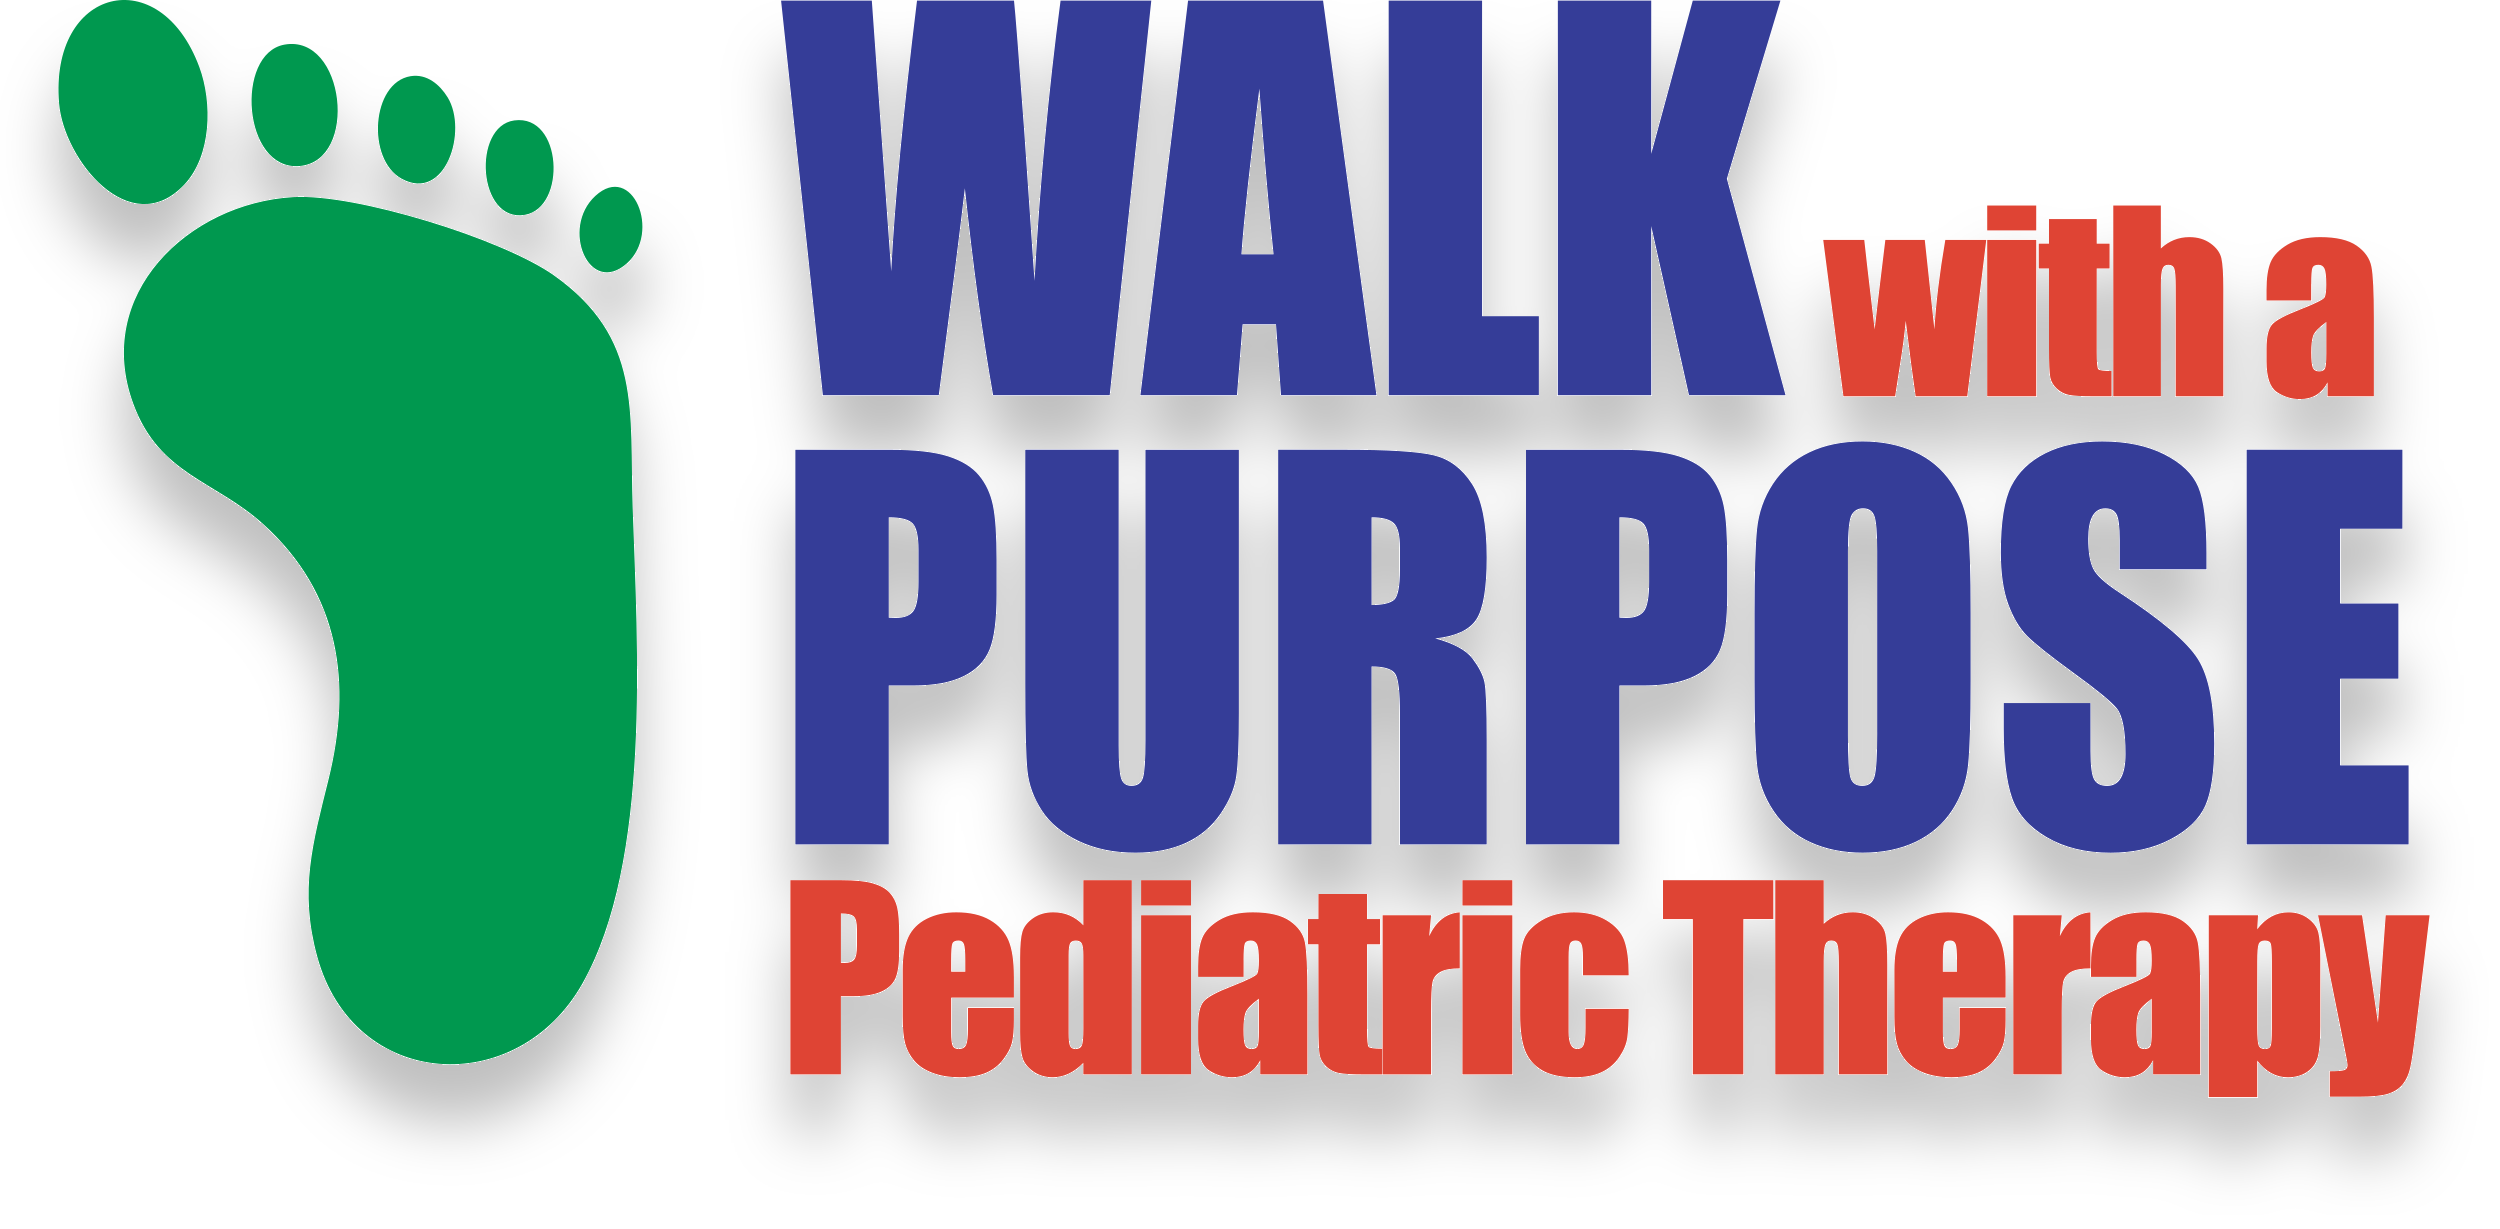
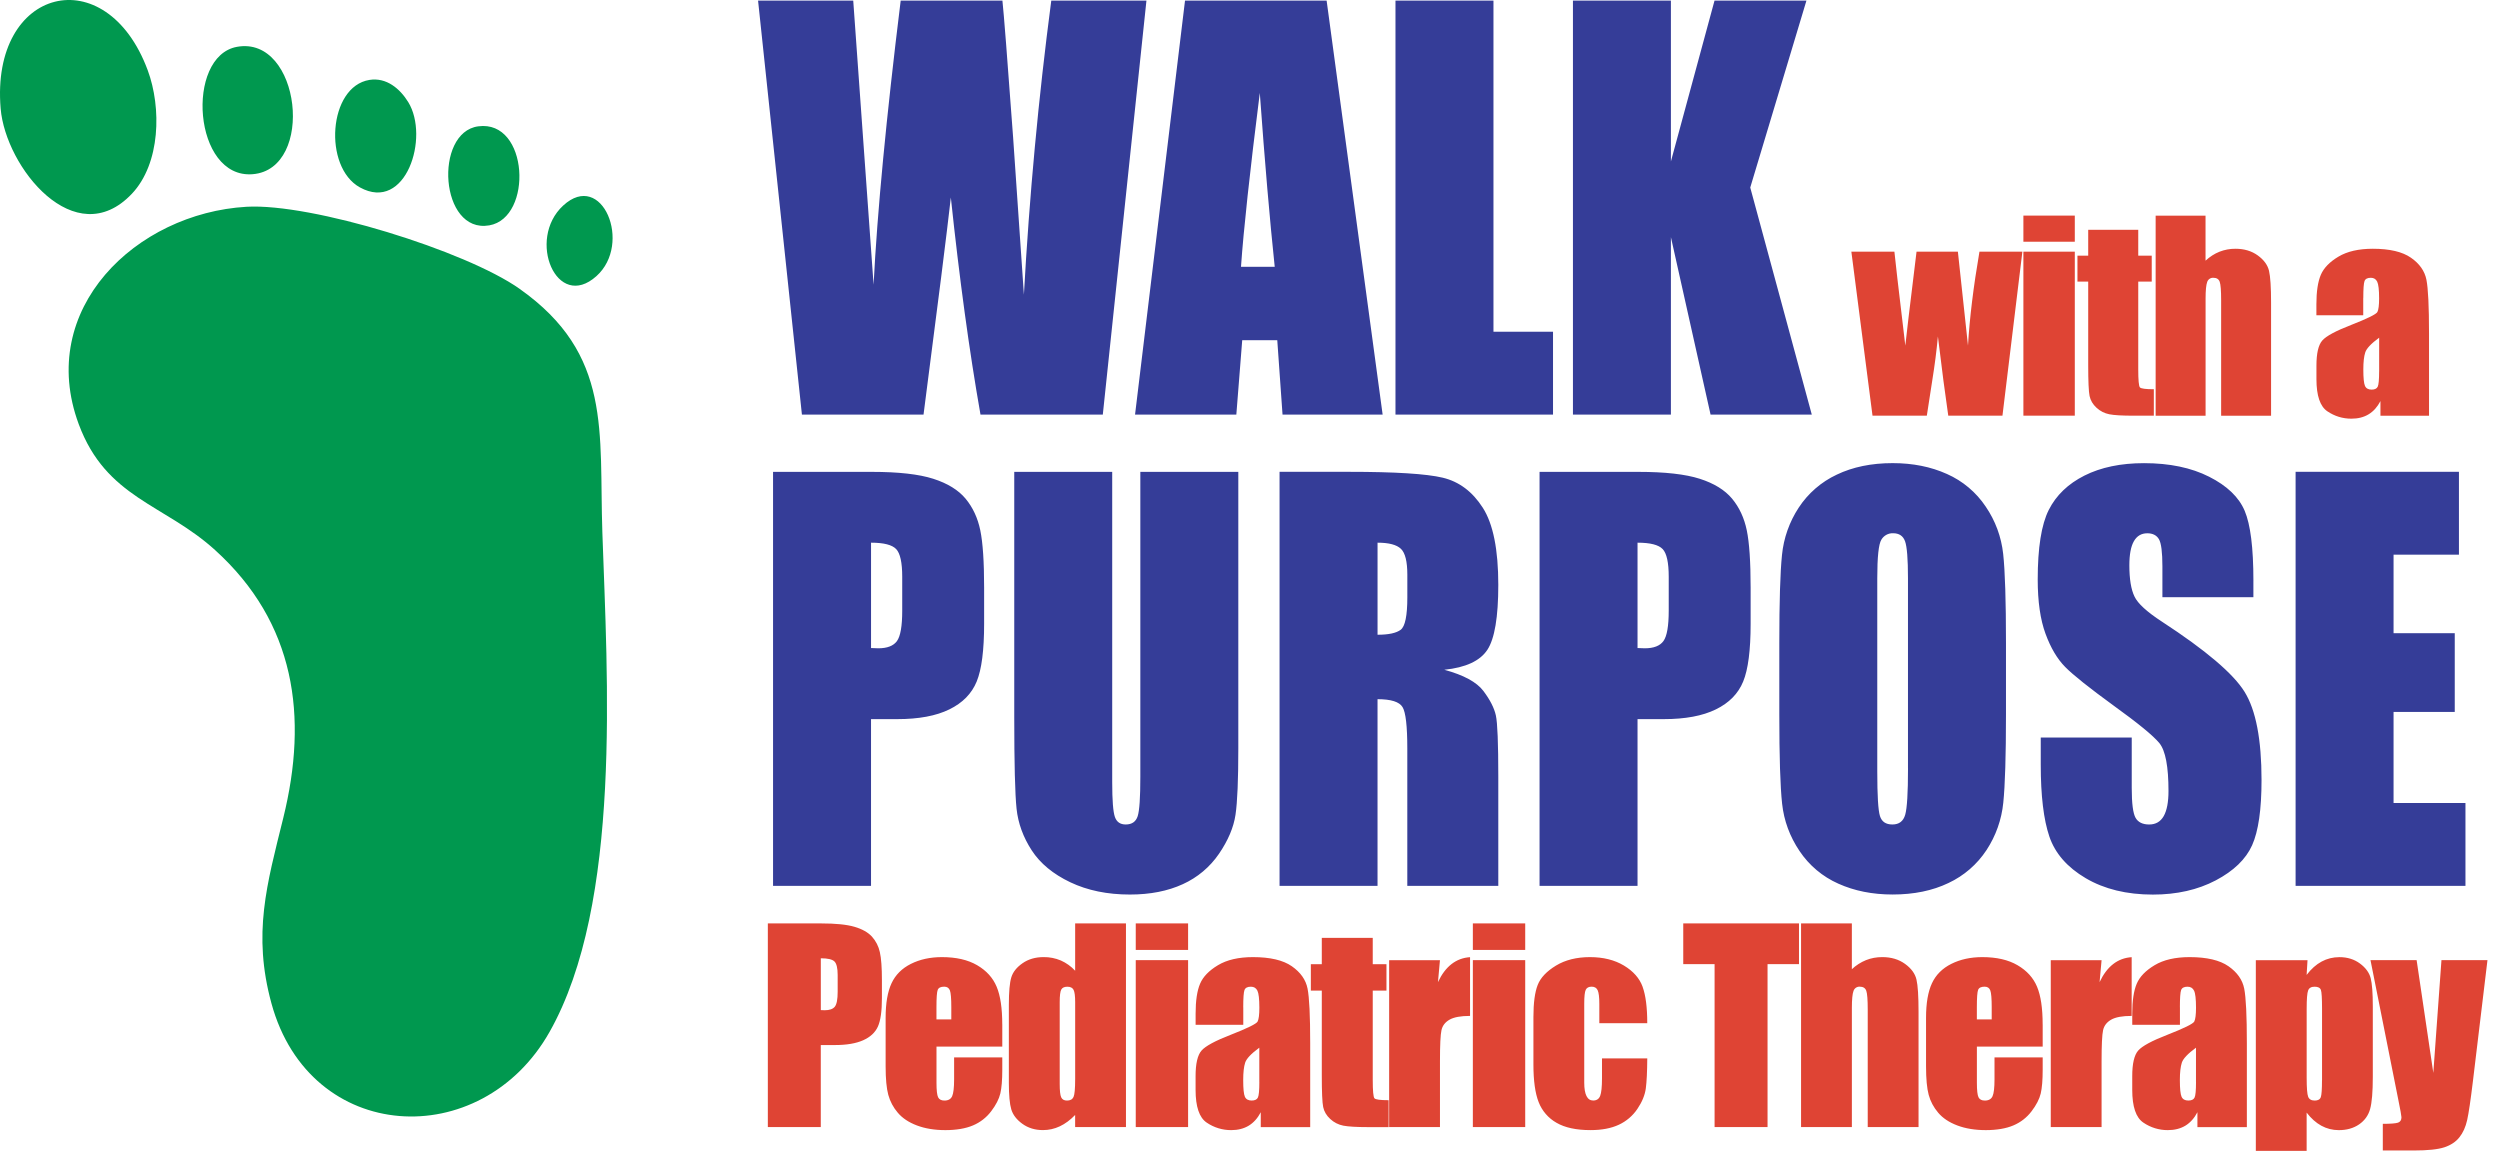
- <svg xmlns="http://www.w3.org/2000/svg" width="171" height="84" viewBox="0 0 171 84" fill="none">
-   <g filter="url(#filter0_d_2602_107066)">
-     <path d="M27.465 12.218C30.465 13.873 32.02 8.94 30.618 6.658C30.079 5.783 29.196 5.031 28.085 5.211C25.404 5.644 25.061 10.892 27.465 12.218ZM35.901 14.694C38.759 14.2 38.483 7.79 35.18 8.237C32.279 8.628 32.674 15.254 35.901 14.694ZM42.885 18.006C45.25 15.889 43.255 11.065 40.719 13.403C38.318 15.615 40.305 20.316 42.885 18.006ZM37.88 18.832C34.365 16.348 24.322 13.236 20.069 13.483C12.869 13.902 6.349 20.145 9.132 27.651C10.924 32.485 14.693 32.849 18.016 35.858C23.256 40.604 24.105 46.705 22.469 53.332C21.401 57.661 20.455 60.878 21.7 65.427C24.218 74.619 35.366 75.176 39.824 67.294C44.57 58.905 43.592 44.127 43.274 34.722C43.051 28.125 43.933 23.109 37.879 18.833L37.88 18.832ZM20.474 11.358C24.567 11.027 23.601 2.294 19.448 3.054C16.068 3.672 16.589 11.673 20.474 11.358ZM12.593 12.64C14.474 10.656 14.534 7.018 13.632 4.582C10.929 -2.712 3.372 -0.868 4.042 7.077C4.365 10.924 8.896 16.535 12.593 12.64Z" fill="#00984F" />
-     <path d="M115.787 0.04L112.943 10.527V0.04H106.557V27.032H112.943V15.462L115.529 27.032H122.129L118.117 12.227L121.78 0.04H115.787ZM94.986 0.04V27.032H105.258V21.63H101.374V0.04H94.987H94.986ZM84.913 17.396C85.08 15.007 85.488 11.228 86.14 6.059C86.465 10.56 86.79 14.338 87.112 17.396H84.913ZM81.264 0.04L78.006 27.032H84.609L84.994 22.181H87.278L87.621 27.032H94.149L90.497 0.04H81.264ZM72.543 0.04C71.717 6.289 71.124 12.68 70.76 19.213L70.055 8.943C69.677 3.798 69.446 0.83 69.358 0.04H62.725C61.784 7.677 61.195 13.851 60.959 18.563L60.306 9.458L59.632 0.04H53.426L56.285 27.032H64.214C65.147 19.863 65.74 15.146 65.996 12.877C66.554 18.166 67.198 22.884 67.929 27.032H75.904L78.748 0.04H72.543Z" fill="#353D98" />
-     <path d="M153.673 57.756H164.748V52.354H160.06V46.419H164.05V41.284H160.06V36.165H164.323V30.763H153.673V57.755V57.756ZM150.922 37.866C150.922 35.721 150.732 34.201 150.354 33.306C149.975 32.411 149.2 31.67 148.032 31.081C146.864 30.491 145.45 30.197 143.792 30.197C142.275 30.197 140.98 30.468 139.908 31.006C138.837 31.545 138.06 32.294 137.579 33.248C137.098 34.204 136.859 35.715 136.859 37.783C136.859 39.217 137.028 40.396 137.367 41.318C137.705 42.241 138.133 42.963 138.65 43.485C139.165 44.008 140.217 44.847 141.806 46.003C143.394 47.148 144.39 47.964 144.794 48.454C145.189 48.944 145.386 49.982 145.386 51.572C145.386 52.295 145.282 52.84 145.076 53.206C144.868 53.573 144.552 53.757 144.127 53.757C143.703 53.757 143.407 53.613 143.24 53.324C143.073 53.034 142.989 52.384 142.989 51.373V48.089H137.057V49.856C137.057 51.879 137.244 53.441 137.618 54.541C137.992 55.641 138.783 56.548 139.992 57.259C141.2 57.97 142.659 58.326 144.368 58.326C145.925 58.326 147.291 58.018 148.464 57.401C149.637 56.784 150.428 56.021 150.838 55.109C151.247 54.198 151.452 52.782 151.452 50.858C151.452 48.212 151.083 46.296 150.345 45.105C149.607 43.916 147.815 42.394 144.972 40.54C143.981 39.896 143.379 39.346 143.167 38.889C142.946 38.434 142.834 37.755 142.834 36.854C142.834 36.153 142.932 35.631 143.13 35.286C143.327 34.942 143.618 34.77 144.003 34.77C144.356 34.77 144.61 34.897 144.761 35.153C144.913 35.408 144.989 36.003 144.989 36.937V38.938H150.921V37.871L150.922 37.866ZM128.402 50.103C128.402 51.693 128.341 52.699 128.219 53.122C128.097 53.545 127.82 53.755 127.385 53.755C126.95 53.755 126.689 53.571 126.573 53.205C126.457 52.838 126.398 51.872 126.398 50.304V37.7C126.398 36.311 126.487 35.475 126.663 35.191C126.84 34.908 127.095 34.767 127.429 34.767C127.824 34.767 128.084 34.942 128.21 35.292C128.336 35.643 128.4 36.446 128.4 37.702V50.105L128.402 50.103ZM134.79 41.95C134.79 39.171 134.729 37.227 134.607 36.115C134.485 35.003 134.107 33.975 133.468 33.03C132.832 32.086 131.99 31.376 130.942 30.904C129.895 30.432 128.714 30.196 127.4 30.196C126.015 30.196 124.8 30.445 123.758 30.945C122.716 31.446 121.889 32.163 121.277 33.097C120.666 34.03 120.301 35.061 120.185 36.189C120.069 37.317 120.011 39.237 120.011 41.949V46.567C120.011 49.346 120.072 51.291 120.194 52.403C120.315 53.515 120.694 54.542 121.331 55.488C121.968 56.432 122.809 57.142 123.858 57.614C124.904 58.086 126.084 58.322 127.4 58.322C128.785 58.322 129.999 58.072 131.041 57.572C132.083 57.072 132.91 56.355 133.522 55.421C134.134 54.487 134.497 53.457 134.615 52.329C134.73 51.201 134.79 49.281 134.79 46.569V41.95ZM112.406 35.798C112.669 36.076 112.801 36.677 112.801 37.599V39.817C112.801 40.818 112.686 41.475 112.459 41.793C112.232 42.109 111.824 42.268 111.237 42.268C111.105 42.268 110.949 42.262 110.767 42.252V35.383C111.597 35.383 112.142 35.522 112.406 35.8V35.798ZM104.38 57.756H110.767V46.886H112.482C113.877 46.886 115.008 46.676 115.872 46.253C116.738 45.831 117.332 45.225 117.655 44.435C117.979 43.647 118.141 42.391 118.141 40.668V38.318C118.141 36.628 118.057 35.381 117.89 34.575C117.723 33.769 117.404 33.083 116.934 32.516C116.463 31.949 115.761 31.516 114.824 31.216C113.889 30.916 112.551 30.766 110.811 30.766H104.379V57.758L104.38 57.756ZM95.341 35.782C95.619 36.049 95.758 36.611 95.758 37.466V38.95C95.758 40.139 95.614 40.843 95.326 41.06C95.038 41.276 94.535 41.385 93.816 41.385V35.383C94.554 35.383 95.063 35.516 95.341 35.784V35.782ZM87.428 57.756H93.815V45.586C94.695 45.586 95.239 45.758 95.446 46.103C95.654 46.447 95.757 47.342 95.757 48.787V57.756H101.689V50.638C101.689 48.46 101.635 47.129 101.53 46.645C101.423 46.161 101.153 45.631 100.718 45.052C100.283 44.474 99.434 44.012 98.169 43.668C99.564 43.524 100.5 43.09 100.976 42.368C101.451 41.645 101.689 40.233 101.689 38.132C101.689 35.831 101.352 34.157 100.679 33.105C100.007 32.054 99.137 31.403 98.07 31.146C97.002 30.891 94.963 30.763 91.947 30.763H87.427V57.755L87.428 57.756ZM78.35 30.764V50.654C78.35 51.999 78.293 52.853 78.177 53.214C78.061 53.574 77.8 53.755 77.396 53.755C77.041 53.755 76.806 53.592 76.691 53.264C76.575 52.936 76.516 52.183 76.516 51.005V30.764H70.129V46.737C70.129 49.781 70.18 51.779 70.281 52.73C70.381 53.68 70.711 54.582 71.266 55.439C71.823 56.295 72.662 56.989 73.784 57.523C74.906 58.058 76.201 58.323 77.668 58.323C78.992 58.323 80.142 58.098 81.119 57.648C82.094 57.198 82.881 56.536 83.478 55.665C84.075 54.792 84.434 53.943 84.556 53.114C84.678 52.286 84.738 50.85 84.738 48.804V30.766H78.35V30.764ZM62.43 35.798C62.693 36.076 62.825 36.677 62.825 37.599V39.817C62.825 40.818 62.711 41.475 62.484 41.793C62.257 42.109 61.848 42.268 61.262 42.268C61.13 42.268 60.974 42.262 60.791 42.252V35.383C61.621 35.383 62.166 35.522 62.43 35.8V35.798ZM54.405 57.756H60.791V46.886H62.506C63.901 46.886 65.033 46.676 65.897 46.253C66.762 45.831 67.356 45.225 67.68 44.435C68.003 43.647 68.165 42.391 68.165 40.668V38.318C68.165 36.628 68.082 35.381 67.914 34.575C67.748 33.769 67.429 33.083 66.958 32.516C66.487 31.949 65.785 31.516 64.849 31.216C63.913 30.916 62.576 30.766 60.836 30.766H54.403V57.758L54.405 57.756Z" fill="#353D98" />
-     <path d="M163.183 62.602L162.652 69.952L161.564 62.602H158.556L160.37 71.707C160.507 72.379 160.575 72.759 160.575 72.847C160.575 73.026 160.501 73.144 160.354 73.196C160.205 73.248 159.874 73.274 159.359 73.274V75.013H161.369C162.288 75.013 162.956 74.943 163.375 74.803C163.793 74.664 164.12 74.447 164.354 74.152C164.589 73.856 164.758 73.482 164.859 73.028C164.96 72.573 165.086 71.724 165.236 70.477L166.183 62.602H163.185H163.183ZM155.394 70.436C155.394 71.016 155.369 71.38 155.317 71.531C155.265 71.681 155.133 71.757 154.919 71.757C154.705 71.757 154.558 71.675 154.493 71.511C154.427 71.346 154.395 70.936 154.395 70.28V65.768C154.395 65.139 154.426 64.743 154.49 64.579C154.552 64.415 154.693 64.333 154.913 64.333C155.133 64.333 155.274 64.404 155.323 64.547C155.372 64.689 155.397 65.096 155.397 65.768V70.436H155.394ZM151.08 62.602V75.038H154.393V72.542C154.683 72.921 155.003 73.206 155.352 73.397C155.703 73.589 156.083 73.686 156.492 73.686C157.006 73.686 157.445 73.561 157.809 73.313C158.173 73.063 158.413 72.731 158.531 72.312C158.648 71.894 158.707 71.19 158.707 70.2V65.614C158.707 64.75 158.661 64.137 158.568 63.776C158.474 63.415 158.241 63.096 157.867 62.82C157.493 62.544 157.048 62.406 156.534 62.406C156.112 62.406 155.725 62.502 155.369 62.694C155.014 62.885 154.687 63.176 154.392 63.565L154.45 62.603H151.078L151.08 62.602ZM147.18 70.55C147.18 71.096 147.149 71.435 147.085 71.563C147.022 71.692 146.886 71.756 146.678 71.756C146.46 71.756 146.313 71.674 146.239 71.509C146.164 71.344 146.127 70.982 146.127 70.418C146.127 69.925 146.17 69.548 146.255 69.287C146.34 69.024 146.647 68.699 147.178 68.31V70.549L147.18 70.55ZM146.129 65.678C146.129 65.071 146.155 64.695 146.21 64.55C146.265 64.404 146.405 64.333 146.629 64.333C146.827 64.333 146.966 64.419 147.052 64.591C147.137 64.763 147.18 65.135 147.18 65.703C147.18 66.157 147.141 66.457 147.066 66.606C146.988 66.753 146.406 67.041 145.318 67.467C144.301 67.86 143.664 68.204 143.408 68.5C143.151 68.795 143.022 69.351 143.022 70.166V71.059C143.022 72.158 143.264 72.87 143.748 73.196C144.232 73.521 144.763 73.684 145.343 73.684C145.786 73.684 146.167 73.586 146.488 73.393C146.807 73.198 147.068 72.908 147.272 72.517V73.487H150.495V68.023C150.495 66.224 150.437 65.037 150.323 64.459C150.208 63.882 149.865 63.396 149.297 63C148.728 62.603 147.883 62.404 146.763 62.404C145.827 62.404 145.067 62.58 144.482 62.93C143.897 63.28 143.507 63.683 143.314 64.14C143.12 64.597 143.023 65.246 143.023 66.088V66.818H146.132V65.678H146.129ZM137.71 62.602V73.487H141.023V69.189C141.023 68.133 141.056 67.459 141.121 67.167C141.187 66.874 141.362 66.646 141.647 66.483C141.932 66.319 142.377 66.236 142.985 66.236V62.406C142.072 62.467 141.374 63.009 140.893 64.034L141.023 62.603H137.71V62.602ZM132.891 66.465V65.669C132.891 65.057 132.918 64.68 132.973 64.541C133.028 64.401 133.17 64.331 133.399 64.331C133.584 64.331 133.708 64.413 133.768 64.578C133.829 64.741 133.859 65.105 133.859 65.669V66.465H132.891ZM137.181 66.793C137.181 65.737 137.06 64.919 136.816 64.336C136.573 63.754 136.15 63.286 135.545 62.933C134.941 62.58 134.174 62.404 133.244 62.404C132.484 62.404 131.812 62.551 131.227 62.844C130.642 63.136 130.22 63.558 129.964 64.107C129.707 64.656 129.578 65.408 129.578 66.359V69.533C129.578 70.342 129.636 70.96 129.75 71.383C129.864 71.808 130.07 72.195 130.369 72.548C130.667 72.902 131.084 73.179 131.62 73.381C132.156 73.583 132.774 73.684 133.475 73.684C134.175 73.684 134.796 73.582 135.275 73.377C135.753 73.172 136.148 72.865 136.46 72.453C136.772 72.042 136.969 71.658 137.055 71.297C137.14 70.936 137.183 70.419 137.183 69.747V68.942H134.042V70.378C134.042 70.92 133.999 71.285 133.914 71.474C133.829 71.662 133.66 71.757 133.409 71.757C133.207 71.757 133.071 71.686 132.999 71.543C132.928 71.401 132.893 71.085 132.893 70.592V68.237H137.183V66.794L137.181 66.793ZM121.429 60.206V73.487H124.742V65.718C124.742 65.166 124.778 64.796 124.849 64.611C124.921 64.425 125.057 64.331 125.259 64.331C125.477 64.331 125.618 64.422 125.682 64.602C125.745 64.783 125.776 65.189 125.776 65.823V73.485H129.089V65.979C129.089 64.956 129.045 64.253 128.954 63.867C128.864 63.481 128.616 63.141 128.207 62.845C127.799 62.55 127.306 62.403 126.727 62.403C126.35 62.403 125.995 62.468 125.664 62.6C125.333 62.733 125.026 62.93 124.741 63.193V60.204H121.427L121.429 60.206ZM113.748 60.206V62.863H115.791V73.485H119.244V62.863H121.294V60.206H113.748ZM111.1 64.34C110.898 63.782 110.489 63.32 109.878 62.954C109.265 62.587 108.527 62.404 107.663 62.404C106.799 62.404 106.055 62.589 105.448 62.958C104.841 63.328 104.444 63.746 104.259 64.217C104.073 64.688 103.98 65.385 103.98 66.309V69.401C103.98 70.463 104.093 71.281 104.32 71.858C104.547 72.436 104.933 72.884 105.481 73.203C106.028 73.522 106.768 73.683 107.703 73.683C108.436 73.683 109.051 73.567 109.548 73.334C110.046 73.101 110.449 72.756 110.758 72.3C111.067 71.843 111.249 71.398 111.307 70.963C111.365 70.528 111.396 69.876 111.402 69.006H108.45V70.302C108.45 70.865 108.41 71.248 108.331 71.451C108.252 71.653 108.099 71.754 107.875 71.754C107.684 71.754 107.538 71.658 107.44 71.463C107.342 71.269 107.292 70.978 107.292 70.59V65.455C107.292 64.979 107.324 64.673 107.39 64.536C107.455 64.4 107.584 64.331 107.776 64.331C107.967 64.331 108.098 64.41 108.169 64.566C108.24 64.722 108.276 65.019 108.276 65.457V66.711H111.401C111.401 65.688 111.3 64.898 111.098 64.34H111.1ZM100.031 62.602V73.487H103.444V62.602H100.031ZM100.031 60.206V61.937H103.444V60.206H100.031ZM94.572 62.602V73.487H97.886V69.189C97.886 68.133 97.918 67.459 97.984 67.167C98.049 66.874 98.224 66.646 98.509 66.483C98.794 66.319 99.24 66.236 99.847 66.236V62.406C98.934 62.467 98.236 63.009 97.755 64.034L97.886 62.603H94.572V62.602ZM90.181 61.15V62.865H89.467V64.587H90.181V70.115C90.181 71.197 90.211 71.886 90.271 72.179C90.332 72.471 90.485 72.731 90.73 72.958C90.977 73.185 91.26 73.329 91.584 73.393C91.906 73.455 92.445 73.488 93.2 73.488H94.538V71.733C93.996 71.733 93.689 71.692 93.615 71.61C93.54 71.528 93.503 71.129 93.503 70.412V64.588H94.397V62.866H93.503V61.151H90.181V61.15ZM86.109 70.55C86.109 71.096 86.078 71.435 86.014 71.563C85.951 71.692 85.815 71.756 85.607 71.756C85.389 71.756 85.242 71.674 85.168 71.509C85.093 71.344 85.056 70.982 85.056 70.418C85.056 69.925 85.099 69.548 85.184 69.287C85.269 69.024 85.576 68.699 86.107 68.31V70.549L86.109 70.55ZM85.059 65.678C85.059 65.071 85.086 64.695 85.141 64.55C85.196 64.404 85.335 64.333 85.559 64.333C85.757 64.333 85.897 64.419 85.983 64.591C86.067 64.763 86.11 65.135 86.11 65.703C86.11 66.157 86.072 66.457 85.996 66.606C85.919 66.753 85.337 67.041 84.249 67.467C83.232 67.86 82.595 68.204 82.338 68.5C82.081 68.795 81.952 69.351 81.952 70.166V71.059C81.952 72.158 82.194 72.87 82.678 73.196C83.162 73.521 83.693 73.684 84.274 73.684C84.716 73.684 85.098 73.586 85.418 73.393C85.738 73.198 85.999 72.908 86.202 72.517V73.487H89.425V68.023C89.425 66.224 89.367 65.037 89.253 64.459C89.139 63.882 88.796 63.396 88.227 63C87.659 62.603 86.814 62.404 85.693 62.404C84.758 62.404 83.998 62.58 83.413 62.93C82.828 63.28 82.438 63.683 82.245 64.14C82.05 64.597 81.954 65.246 81.954 66.088V66.818H85.062V65.678H85.059ZM78.051 62.602V73.487H81.464V62.602H78.051ZM78.051 60.206V61.937H81.464V60.206H78.051ZM74.102 70.378C74.102 70.985 74.066 71.367 73.995 71.522C73.924 71.678 73.781 71.757 73.569 71.757C73.383 71.757 73.257 71.687 73.192 71.548C73.126 71.408 73.094 71.117 73.094 70.675V65.342C73.094 64.916 73.128 64.642 73.196 64.518C73.264 64.395 73.397 64.334 73.594 64.334C73.791 64.334 73.931 64.403 73.999 64.539C74.068 64.676 74.102 64.945 74.102 65.344V70.381V70.378ZM74.102 60.206V63.292C73.823 62.997 73.512 62.774 73.171 62.626C72.83 62.477 72.454 62.403 72.043 62.403C71.513 62.403 71.055 62.535 70.672 62.801C70.29 63.066 70.045 63.374 69.938 63.724C69.831 64.075 69.777 64.667 69.777 65.504V70.598C69.777 71.402 69.831 71.981 69.938 72.336C70.045 72.691 70.287 73.004 70.664 73.276C71.041 73.546 71.486 73.683 72.001 73.683C72.384 73.683 72.751 73.601 73.1 73.436C73.45 73.271 73.783 73.025 74.1 72.697V73.487H77.414V60.206H74.1H74.102ZM65.058 66.465V65.669C65.058 65.057 65.085 64.68 65.14 64.541C65.195 64.401 65.337 64.331 65.566 64.331C65.751 64.331 65.874 64.413 65.935 64.578C65.996 64.741 66.026 65.105 66.026 65.669V66.465H65.058ZM69.348 66.793C69.348 65.737 69.227 64.919 68.983 64.336C68.74 63.754 68.317 63.286 67.712 62.933C67.108 62.58 66.341 62.404 65.411 62.404C64.651 62.404 63.979 62.551 63.394 62.844C62.809 63.136 62.387 63.558 62.13 64.107C61.874 64.656 61.745 65.408 61.745 66.359V69.533C61.745 70.342 61.802 70.96 61.917 71.383C62.031 71.808 62.237 72.195 62.536 72.548C62.834 72.902 63.251 73.179 63.787 73.381C64.323 73.583 64.941 73.684 65.641 73.684C66.342 73.684 66.963 73.582 67.442 73.377C67.92 73.172 68.315 72.865 68.627 72.453C68.939 72.042 69.136 71.658 69.222 71.297C69.307 70.936 69.35 70.419 69.35 69.747V68.942H66.209V70.378C66.209 70.92 66.165 71.285 66.081 71.474C65.996 71.662 65.827 71.757 65.576 71.757C65.374 71.757 65.238 71.686 65.166 71.543C65.095 71.401 65.059 71.085 65.059 70.592V68.237H69.35V66.794L69.348 66.793ZM58.403 62.684C58.545 62.82 58.617 63.115 58.617 63.57V64.661C58.617 65.154 58.556 65.477 58.432 65.633C58.309 65.789 58.09 65.868 57.772 65.868C57.701 65.868 57.616 65.865 57.518 65.859V62.48C57.966 62.48 58.262 62.548 58.404 62.685L58.403 62.684ZM54.063 73.487H57.517V68.138H58.443C59.197 68.138 59.809 68.034 60.276 67.826C60.744 67.618 61.065 67.32 61.24 66.932C61.415 66.543 61.502 65.926 61.502 65.078V63.922C61.502 63.09 61.458 62.477 61.367 62.081C61.277 61.684 61.105 61.346 60.851 61.068C60.597 60.791 60.217 60.575 59.711 60.428C59.204 60.28 58.481 60.207 57.542 60.207H54.063V73.488V73.487Z" fill="#DF4434" />
-     <path d="M159.12 24.219C159.12 24.756 159.088 25.087 159.028 25.214C158.965 25.34 158.833 25.404 158.628 25.404C158.413 25.404 158.269 25.323 158.198 25.162C158.125 25 158.089 24.644 158.089 24.09C158.089 23.606 158.131 23.236 158.214 22.978C158.297 22.72 158.6 22.401 159.121 22.019V24.219H159.12ZM158.088 19.433C158.088 18.836 158.115 18.468 158.168 18.325C158.222 18.183 158.358 18.112 158.579 18.112C158.772 18.112 158.91 18.196 158.993 18.366C159.077 18.535 159.118 18.898 159.118 19.457C159.118 19.902 159.081 20.197 159.005 20.343C158.93 20.488 158.358 20.77 157.289 21.189C156.29 21.577 155.664 21.913 155.411 22.204C155.159 22.494 155.033 23.04 155.033 23.84V24.719C155.033 25.799 155.27 26.499 155.745 26.819C156.22 27.138 156.743 27.298 157.313 27.298C157.748 27.298 158.122 27.203 158.437 27.012C158.751 26.82 159.007 26.533 159.206 26.152V27.105H162.372V21.738C162.372 19.972 162.316 18.803 162.203 18.238C162.09 17.671 161.755 17.193 161.195 16.804C160.637 16.415 159.807 16.219 158.705 16.219C157.787 16.219 157.04 16.391 156.465 16.734C155.891 17.078 155.508 17.473 155.316 17.923C155.126 18.371 155.03 19.01 155.03 19.837V20.554H158.083V19.434L158.088 19.433ZM144.549 14.059V27.105H147.804V19.474C147.804 18.933 147.84 18.569 147.91 18.386C147.98 18.204 148.115 18.112 148.312 18.112C148.527 18.112 148.666 18.201 148.726 18.377C148.789 18.554 148.818 18.955 148.818 19.578V27.105H152.074V19.733C152.074 18.728 152.029 18.036 151.94 17.657C151.851 17.279 151.608 16.945 151.207 16.654C150.806 16.364 150.322 16.219 149.752 16.219C149.381 16.219 149.034 16.284 148.709 16.413C148.383 16.543 148.082 16.737 147.802 16.995V14.06H144.546L144.549 14.059ZM140.152 14.985V16.669H139.451V18.361H140.152V23.791C140.152 24.854 140.181 25.531 140.241 25.818C140.3 26.106 140.45 26.361 140.692 26.584C140.934 26.807 141.213 26.949 141.529 27.012C141.846 27.074 142.376 27.104 143.116 27.104H144.43V25.378C143.899 25.378 143.596 25.338 143.523 25.258C143.45 25.178 143.415 24.786 143.415 24.082V18.361H144.294V16.669H143.415V14.985H140.152ZM135.925 16.41V27.104H139.277V16.41H135.925ZM135.925 14.059V15.759H139.277V14.059H135.925ZM133.06 16.41C132.667 18.706 132.417 20.747 132.313 22.534L131.654 16.41H128.958C128.507 20.101 128.263 22.144 128.226 22.534C127.774 18.731 127.536 16.689 127.515 16.41H124.709L126.089 27.104H129.629L129.987 24.783C130.143 23.827 130.265 22.878 130.352 21.939C130.609 24.076 130.835 25.797 131.028 27.104H134.561L135.86 16.41H133.057H133.06Z" fill="#DF4434" />
-   </g>
-   <defs>
-     <filter id="filter0_d_2602_107066" x="0" y="0" width="170.184" height="83.038" filterUnits="userSpaceOnUse" color-interpolation-filters="sRGB">
-       <feFlood flood-opacity="0" result="BackgroundImageFix" />
-       <feColorMatrix in="SourceAlpha" type="matrix" values="0 0 0 0 0 0 0 0 0 0 0 0 0 0 0 0 0 0 127 0" result="hardAlpha" />
-       <feOffset dy="4" />
-       <feGaussianBlur stdDeviation="2" />
-       <feComposite in2="hardAlpha" operator="out" />
-       <feColorMatrix type="matrix" values="0 0 0 0 0 0 0 0 0 0 0 0 0 0 0 0 0 0 0.25 0" />
-       <feBlend mode="normal" in2="BackgroundImageFix" result="effect1_dropShadow_2602_107066" />
-       <feBlend mode="normal" in="SourceGraphic" in2="effect1_dropShadow_2602_107066" result="shape" />
-     </filter>
-   </defs>
+ <svg xmlns="http://www.w3.org/2000/svg" width="163" height="76" fill="none">
+   <path d="M23.465 12.218c3 1.655 4.555-3.278 3.153-5.56-.539-.875-1.422-1.627-2.533-1.447-2.68.433-3.024 5.681-.62 7.007zm8.436 2.476c2.858-.494 2.582-6.904-.721-6.457-2.9.391-2.506 7.017.721 6.457zm6.984 3.312c2.365-2.117.37-6.941-2.166-4.603-2.4 2.212-.414 6.913 2.166 4.603zm-5.005.826c-3.515-2.484-13.558-5.596-17.811-5.35-7.2.42-13.72 6.663-10.937 14.17 1.792 4.833 5.561 5.197 8.884 8.206 5.24 4.746 6.09 10.847 4.453 17.474-1.069 4.33-2.014 7.546-.769 12.095 2.518 9.192 13.666 9.749 18.124 1.867 4.746-8.389 3.768-23.167 3.45-32.572-.223-6.597.659-11.613-5.395-15.889l.001-.001zm-17.406-7.474c4.093-.33 3.127-9.064-1.026-8.304-3.38.618-2.859 8.62 1.026 8.304zM8.593 12.64c1.88-1.984 1.941-5.622 1.039-8.058C6.929-2.712-.628-.868.042 7.077c.323 3.847 4.854 9.458 8.55 5.563z" fill="#00984F" />
+   <path d="M111.787.04l-2.844 10.487V.04h-6.387v26.992h6.387v-11.57l2.586 11.57h6.6l-4.013-14.805L117.78.04h-5.993zm-20.802 0v26.992h10.272V21.63h-3.883V.04h-6.388zM80.913 17.396c.166-2.389.574-6.169 1.226-11.338.325 4.502.65 8.28.973 11.338h-2.2zM77.263.04l-3.258 26.992h6.604l.384-4.852h2.285l.343 4.852h6.527L86.496.04h-9.232zm-8.72 0a254.316 254.316 0 00-1.784 19.173l-.705-10.27C65.677 3.797 65.445.83 65.358.04h-6.633c-.941 7.637-1.53 13.81-1.767 18.523l-.653-9.105L55.631.04h-6.205l2.859 26.992h7.929c.932-7.169 1.526-11.887 1.781-14.155.559 5.29 1.203 10.007 1.933 14.155h7.975L74.748.04h-6.206zM149.673 57.757h11.075v-5.402h-4.688v-5.936h3.99v-5.135h-3.99v-5.118h4.263v-5.403h-10.65v26.994zm-2.751-19.89c0-2.145-.19-3.665-.568-4.56-.379-.896-1.154-1.637-2.322-2.226-1.168-.59-2.582-.883-4.24-.883-1.517 0-2.812.27-3.884.809-1.071.539-1.848 1.287-2.329 2.241-.481.957-.72 2.468-.72 4.536 0 1.434.169 2.613.508 3.535.338.923.766 1.644 1.283 2.167.515.523 1.567 1.361 3.156 2.518 1.588 1.144 2.584 1.96 2.988 2.45.395.49.592 1.528.592 3.118 0 .723-.104 1.268-.31 1.635-.208.366-.524.55-.949.55-.424 0-.72-.144-.887-.433-.167-.29-.251-.94-.251-1.95v-3.285h-5.932v1.767c0 2.023.187 3.585.561 4.685.374 1.1 1.165 2.007 2.374 2.719 1.208.71 2.667 1.067 4.376 1.067 1.557 0 2.923-.309 4.096-.925 1.173-.618 1.964-1.38 2.374-2.292.409-.912.614-2.328.614-4.252 0-2.645-.369-4.562-1.107-5.752-.738-1.19-2.53-2.711-5.373-4.565-.991-.645-1.593-1.194-1.805-1.651-.221-.456-.333-1.134-.333-2.035 0-.701.098-1.224.296-1.568.197-.345.488-.517.873-.517.353 0 .607.128.758.383.152.255.228.85.228 1.785v2h5.932v-1.067l.001-.004zm-22.52 12.237c0 1.59-.061 2.595-.183 3.018-.122.423-.399.634-.834.634-.435 0-.696-.184-.812-.55-.116-.367-.175-1.334-.175-2.902V37.701c0-1.39.089-2.226.265-2.51a.85.85 0 01.766-.424c.395 0 .655.175.781.526.126.35.19 1.153.19 2.41v12.402l.002-.001zm6.388-8.153c0-2.78-.061-4.724-.183-5.836a6.744 6.744 0 00-1.139-3.085 5.917 5.917 0 00-2.526-2.126c-1.047-.472-2.228-.708-3.542-.708-1.385 0-2.6.25-3.642.75a6.013 6.013 0 00-2.481 2.151 6.844 6.844 0 00-1.092 3.092c-.116 1.129-.174 3.048-.174 5.76v4.619c0 2.779.061 4.724.183 5.836.121 1.111.5 2.139 1.137 3.084a5.92 5.92 0 002.527 2.126c1.046.472 2.226.708 3.542.708 1.385 0 2.599-.249 3.641-.75a6.013 6.013 0 002.481-2.15 6.857 6.857 0 001.093-3.093c.115-1.128.175-3.047.175-5.76v-4.618zm-22.384-6.152c.263.278.395.879.395 1.8v2.219c0 1-.115 1.658-.342 1.976-.227.316-.635.475-1.222.475a8.47 8.47 0 01-.47-.017v-6.869c.83 0 1.375.14 1.639.417V35.8zm-8.026 21.958h6.387v-10.87h1.715c1.395 0 2.526-.21 3.39-.634.866-.422 1.46-1.027 1.783-1.817.324-.788.486-2.044.486-3.768v-2.35c0-1.69-.084-2.936-.251-3.742-.167-.806-.486-1.492-.956-2.06-.471-.566-1.173-1-2.11-1.3-.935-.3-2.273-.45-4.013-.45h-6.432v26.992l.001-.001zm-9.039-21.974c.278.267.417.828.417 1.683v1.485c0 1.189-.144 1.892-.432 2.11-.288.216-.791.324-1.51.324v-6.002c.738 0 1.247.134 1.525.401v-.001zm-7.913 21.974h6.387v-12.17c.88 0 1.424.172 1.631.516.208.345.31 1.24.31 2.684v8.97h5.933v-7.119c0-2.177-.053-3.509-.159-3.993-.107-.484-.377-1.014-.812-1.593-.435-.577-1.284-1.04-2.549-1.383 1.395-.144 2.33-.578 2.807-1.301.475-.723.713-2.135.713-4.235 0-2.301-.337-3.976-1.01-5.027-.672-1.051-1.542-1.703-2.61-1.96-1.067-.255-3.106-.383-6.122-.383h-4.52v26.992l.001.002zM74.35 30.765v19.89c0 1.345-.057 2.198-.173 2.56-.116.36-.377.541-.781.541-.355 0-.59-.163-.705-.491-.116-.328-.175-1.081-.175-2.26v-20.24h-6.387v15.972c0 3.045.05 5.043.151 5.993.101.95.431 1.853.986 2.71.557.856 1.396 1.55 2.518 2.084 1.122.534 2.417.8 3.884.8 1.324 0 2.474-.226 3.451-.676a5.697 5.697 0 002.36-1.983c.596-.873.955-1.722 1.077-2.55.122-.829.182-2.264.182-4.31V30.766H74.35v-.001zm-15.92 5.034c.263.278.395.879.395 1.8v2.219c0 1-.114 1.658-.341 1.976-.227.316-.636.475-1.222.475-.132 0-.288-.006-.47-.017v-6.869c.83 0 1.374.14 1.638.417V35.8zm-8.025 21.958h6.386v-10.87h1.715c1.395 0 2.527-.21 3.39-.634.866-.422 1.46-1.027 1.784-1.817.323-.788.485-2.044.485-3.768v-2.35c0-1.69-.083-2.936-.25-3.742-.167-.806-.486-1.492-.957-2.06-.47-.566-1.173-1-2.11-1.3-.935-.3-2.272-.45-4.012-.45h-6.433v26.992l.002-.001z" fill="#353D98" />
+   <path d="M159.183 62.602l-.531 7.35-1.088-7.35h-3.008l1.814 9.104c.137.673.205 1.053.205 1.14 0 .18-.074.297-.221.35-.149.051-.48.078-.995.078v1.738h2.01c.919 0 1.587-.07 2.006-.209.418-.14.745-.356.979-.652.235-.295.404-.67.505-1.123.101-.455.227-1.304.377-2.55l.947-7.876h-3zm-7.789 7.834c0 .58-.025.944-.077 1.095-.052.15-.184.226-.398.226-.214 0-.361-.082-.426-.247-.066-.164-.098-.574-.098-1.23v-4.512c0-.63.031-1.026.095-1.189.062-.165.203-.246.423-.246.22 0 .361.07.41.213.049.143.074.55.074 1.222v4.668h-.003zm-4.314-7.834v12.436h3.313v-2.496c.29.379.61.664.959.855.351.192.731.288 1.14.288.514 0 .953-.124 1.317-.372.364-.25.604-.582.722-1.001.117-.419.176-1.122.176-2.112v-4.586c0-.864-.046-1.477-.139-1.838-.094-.36-.327-.68-.701-.956-.374-.276-.819-.414-1.333-.414-.422 0-.809.096-1.165.288-.355.191-.682.482-.977.871l.058-.962h-3.372l.002-.001zm-3.9 7.948c0 .546-.031.885-.095 1.012-.063.13-.199.193-.407.193-.218 0-.365-.081-.439-.246-.075-.165-.112-.527-.112-1.091 0-.493.043-.87.128-1.132.085-.262.392-.587.923-.976v2.238l.002.002zm-1.051-4.872c0-.608.026-.983.081-1.129.055-.145.195-.216.419-.216.198 0 .337.086.423.258.085.172.128.543.128 1.112 0 .454-.039.754-.114.902-.078.147-.66.435-1.748.861-1.017.394-1.654.738-1.91 1.034-.257.295-.386.85-.386 1.665v.894c0 1.099.242 1.811.726 2.136a2.8 2.8 0 001.595.489c.443 0 .824-.098 1.145-.291.319-.195.58-.486.784-.876v.97h3.223v-5.464c0-1.8-.058-2.987-.172-3.564-.115-.578-.458-1.063-1.026-1.46-.569-.396-1.414-.595-2.534-.595-.936 0-1.696.175-2.281.526-.585.35-.975.752-1.168 1.21-.194.457-.291 1.106-.291 1.947v.73h3.109v-1.14h-.003zm-8.419-3.076v10.884h3.313V69.19c0-1.056.033-1.73.098-2.022.066-.293.241-.522.526-.685.285-.163.73-.246 1.338-.246v-3.83c-.913.06-1.611.602-2.092 1.628l.13-1.43h-3.313v-.002zm-4.819 3.862v-.795c0-.612.027-.989.082-1.129.055-.14.197-.209.426-.209.185 0 .309.082.369.247.061.163.091.527.091 1.09v.796h-.968zm4.29.329c0-1.056-.121-1.874-.365-2.457-.243-.582-.666-1.05-1.271-1.403-.604-.354-1.371-.529-2.301-.529-.76 0-1.432.147-2.017.44-.585.292-1.007.714-1.263 1.263-.257.55-.386 1.3-.386 2.252v3.174c0 .809.058 1.427.172 1.85.114.424.32.812.619 1.165.298.353.715.631 1.251.833.536.202 1.154.303 1.855.303.7 0 1.321-.103 1.8-.308a2.89 2.89 0 001.185-.923c.312-.411.509-.796.595-1.156.085-.361.128-.878.128-1.55v-.805h-3.141v1.436c0 .541-.043.907-.128 1.095-.085.189-.254.284-.505.284-.202 0-.338-.072-.41-.214-.071-.143-.106-.459-.106-.952v-2.354h4.29v-1.443l-.002-.001zm-15.752-6.587v13.28h3.313v-7.768c0-.553.036-.922.107-1.108a.404.404 0 01.41-.279c.218 0 .359.09.423.27.063.181.094.588.094 1.222v7.662h3.313v-7.506c0-1.023-.044-1.727-.135-2.112-.09-.386-.338-.726-.747-1.022-.408-.295-.901-.442-1.48-.442-.377 0-.732.065-1.063.197a3 3 0 00-.923.593v-2.989h-3.314l.002.002zm-7.681 0v2.657h2.043v10.622h3.453V62.863h2.05v-2.657h-7.546zM107.1 64.34c-.202-.558-.611-1.02-1.222-1.387-.613-.366-1.351-.549-2.215-.549-.864 0-1.608.184-2.215.554-.607.37-1.004.788-1.189 1.259-.186.47-.28 1.168-.28 2.091v3.093c0 1.061.114 1.88.341 2.457a2.632 2.632 0 001.161 1.345c.547.319 1.287.48 2.222.48.733 0 1.348-.117 1.845-.35a2.944 2.944 0 001.21-1.033c.309-.457.491-.903.549-1.337.058-.435.089-1.087.095-1.957h-2.952v1.296c0 .563-.04.946-.119 1.149-.079.202-.232.303-.456.303-.191 0-.337-.097-.435-.291-.098-.195-.148-.486-.148-.873v-5.135c0-.477.032-.782.098-.919.065-.137.194-.205.386-.205.191 0 .322.079.393.235.071.156.107.453.107.89v1.255h3.125c0-1.023-.101-1.813-.303-2.371h.002zm-11.07-1.738v10.884h3.414V62.602H96.03zm0-2.396v1.73h3.414v-1.73H96.03zm-5.458 2.396v10.884h3.314V69.19c0-1.056.032-1.73.098-2.022.065-.293.24-.522.525-.685.285-.163.73-.246 1.338-.246v-3.83c-.913.06-1.611.602-2.092 1.628l.13-1.43h-3.313v-.002zm-4.391-1.452v1.714h-.714v1.723h.714v5.528c0 1.082.03 1.771.09 2.063.061.293.214.553.46.78.246.227.53.37.853.435.322.062.86.095 1.616.095h1.338v-1.755c-.542 0-.85-.041-.923-.123-.075-.082-.112-.481-.112-1.198v-5.824h.894v-1.722h-.894V61.15h-3.322v-.001zm-4.072 9.4c0 .546-.031.885-.095 1.012-.063.13-.2.193-.407.193-.218 0-.365-.081-.44-.246-.074-.165-.11-.527-.11-1.091 0-.493.042-.87.127-1.132.085-.262.392-.587.923-.976v2.238l.002.002zm-1.05-4.872c0-.608.027-.983.082-1.129.055-.145.194-.216.418-.216.198 0 .338.086.424.258.084.172.127.543.127 1.112 0 .454-.038.754-.114.902-.077.147-.66.435-1.747.861-1.017.394-1.654.738-1.911 1.034-.257.295-.386.85-.386 1.665v.894c0 1.099.242 1.811.726 2.136a2.802 2.802 0 001.596.489c.442 0 .824-.098 1.144-.291.32-.195.58-.486.784-.876v.97h3.223v-5.464c0-1.8-.058-2.987-.172-3.564-.114-.578-.457-1.063-1.026-1.46-.568-.396-1.413-.595-2.534-.595-.935 0-1.695.175-2.28.526-.585.35-.975.752-1.168 1.21-.195.457-.291 1.106-.291 1.947v.73h3.108v-1.14h-.003zm-7.008-3.076v10.884h3.413V62.602H74.05zm0-2.396v1.73h3.413v-1.73H74.05zM70.1 70.378c0 .607-.035.988-.106 1.144-.071.156-.214.235-.426.235-.186 0-.312-.07-.377-.21-.066-.14-.098-.43-.098-.872v-5.333c0-.426.034-.7.102-.824.069-.123.2-.184.398-.184s.337.068.405.205c.069.136.103.405.103.805v5.037-.003zm0-10.172v3.086a2.832 2.832 0 00-.93-.667 2.797 2.797 0 00-1.128-.222c-.53 0-.988.132-1.37.398-.383.265-.628.573-.735.923-.107.35-.16.943-.16 1.78v5.093c0 .805.053 1.384.16 1.739.107.355.349.668.726.94.377.27.822.406 1.337.406.383 0 .75-.081 1.099-.246.35-.165.683-.411 1-.74v.79h3.314v-13.28H70.1h.002zm-9.043 6.258v-.795c0-.612.027-.989.082-1.129.055-.14.197-.209.426-.209.185 0 .308.082.37.247.06.163.09.527.09 1.09v.796h-.968zm4.29.329c0-1.056-.121-1.874-.365-2.457-.243-.582-.666-1.05-1.27-1.403-.605-.354-1.372-.529-2.302-.529-.76 0-1.432.147-2.017.44-.585.292-1.007.714-1.264 1.263-.256.55-.386 1.3-.386 2.252v3.174c0 .809.058 1.427.173 1.85a3 3 0 00.619 1.165c.298.353.715.631 1.251.833.536.202 1.154.303 1.854.303.701 0 1.322-.103 1.801-.308a2.886 2.886 0 001.185-.923c.312-.411.509-.796.595-1.156.085-.361.128-.878.128-1.55v-.805h-3.141v1.436c0 .541-.044.907-.128 1.095-.085.189-.254.284-.505.284-.202 0-.338-.072-.41-.214-.07-.143-.106-.459-.106-.952v-2.354h4.29v-1.443l-.002-.001zm-10.945-4.11c.142.137.214.432.214.887v1.09c0 .494-.061.817-.184.973-.124.156-.343.235-.661.235-.071 0-.156-.003-.254-.01V62.48c.448 0 .744.068.886.205l-.001-.002zm-4.34 10.803h3.453v-5.349h.927c.754 0 1.366-.103 1.833-.311.468-.208.789-.506.964-.894.175-.389.262-1.007.262-1.854V63.92c0-.831-.044-1.444-.135-1.84a2.195 2.195 0 00-.516-1.013c-.254-.277-.634-.493-1.14-.64-.507-.148-1.23-.22-2.17-.22h-3.477v13.28-.002zM155.119 24.219c0 .537-.031.868-.092.994-.062.127-.194.19-.399.19-.215 0-.359-.08-.431-.241-.072-.162-.108-.519-.108-1.072 0-.484.041-.854.125-1.112.083-.259.386-.578.907-.96v2.2h-.002zm-1.032-4.786c0-.597.027-.965.081-1.108.053-.142.19-.214.411-.214.193 0 .331.085.414.254.083.17.125.533.125 1.091 0 .446-.037.741-.113.887-.076.145-.647.427-1.716.846-.999.387-1.626.724-1.878 1.015-.253.29-.379.836-.379 1.636v.88c0 1.078.238 1.779.713 2.098.475.32.997.48 1.567.48.435 0 .81-.095 1.124-.287.315-.191.57-.478.769-.86v.954h3.167v-5.367c0-1.767-.057-2.935-.169-3.5-.113-.567-.449-1.046-1.008-1.434-.559-.39-1.388-.585-2.49-.585-.919 0-1.666.172-2.24.515-.575.344-.958.739-1.149 1.189-.19.448-.287 1.087-.287 1.913v.718h3.054v-1.12l.004-.001zm-13.539-5.374v13.046h3.256v-7.63c0-.543.036-.906.105-1.089a.397.397 0 01.403-.275c.215 0 .353.09.414.266.062.177.092.578.092 1.201v7.527h3.256v-7.372c0-1.006-.045-1.697-.134-2.076-.089-.378-.333-.712-.733-1.003-.401-.29-.885-.435-1.455-.435a2.8 2.8 0 00-1.044.194c-.325.13-.626.324-.907.582V14.06h-3.256l.003-.001zm-4.397.926v1.683h-.701v1.693h.701v5.43c0 1.063.03 1.74.089 2.027.06.288.21.543.452.766.242.222.521.365.837.427.316.063.846.092 1.587.092h1.314v-1.725c-.532 0-.835-.04-.907-.12-.073-.08-.109-.472-.109-1.176v-5.721h.879v-1.693h-.879v-1.683h-3.263zm-4.226 1.425v10.693h3.352V16.41h-3.352zm0-2.351v1.7h3.352v-1.7h-3.352zm-2.865 2.351c-.394 2.295-.643 4.337-.747 6.124l-.659-6.124h-2.696c-.452 3.69-.695 5.733-.732 6.124-.453-3.804-.69-5.845-.711-6.124h-2.806l1.379 10.693h3.541l.358-2.32c.155-.956.277-1.905.365-2.845.257 2.138.482 3.859.675 5.165h3.533l1.299-10.693h-2.802.003z" fill="#DF4434" />
</svg>
